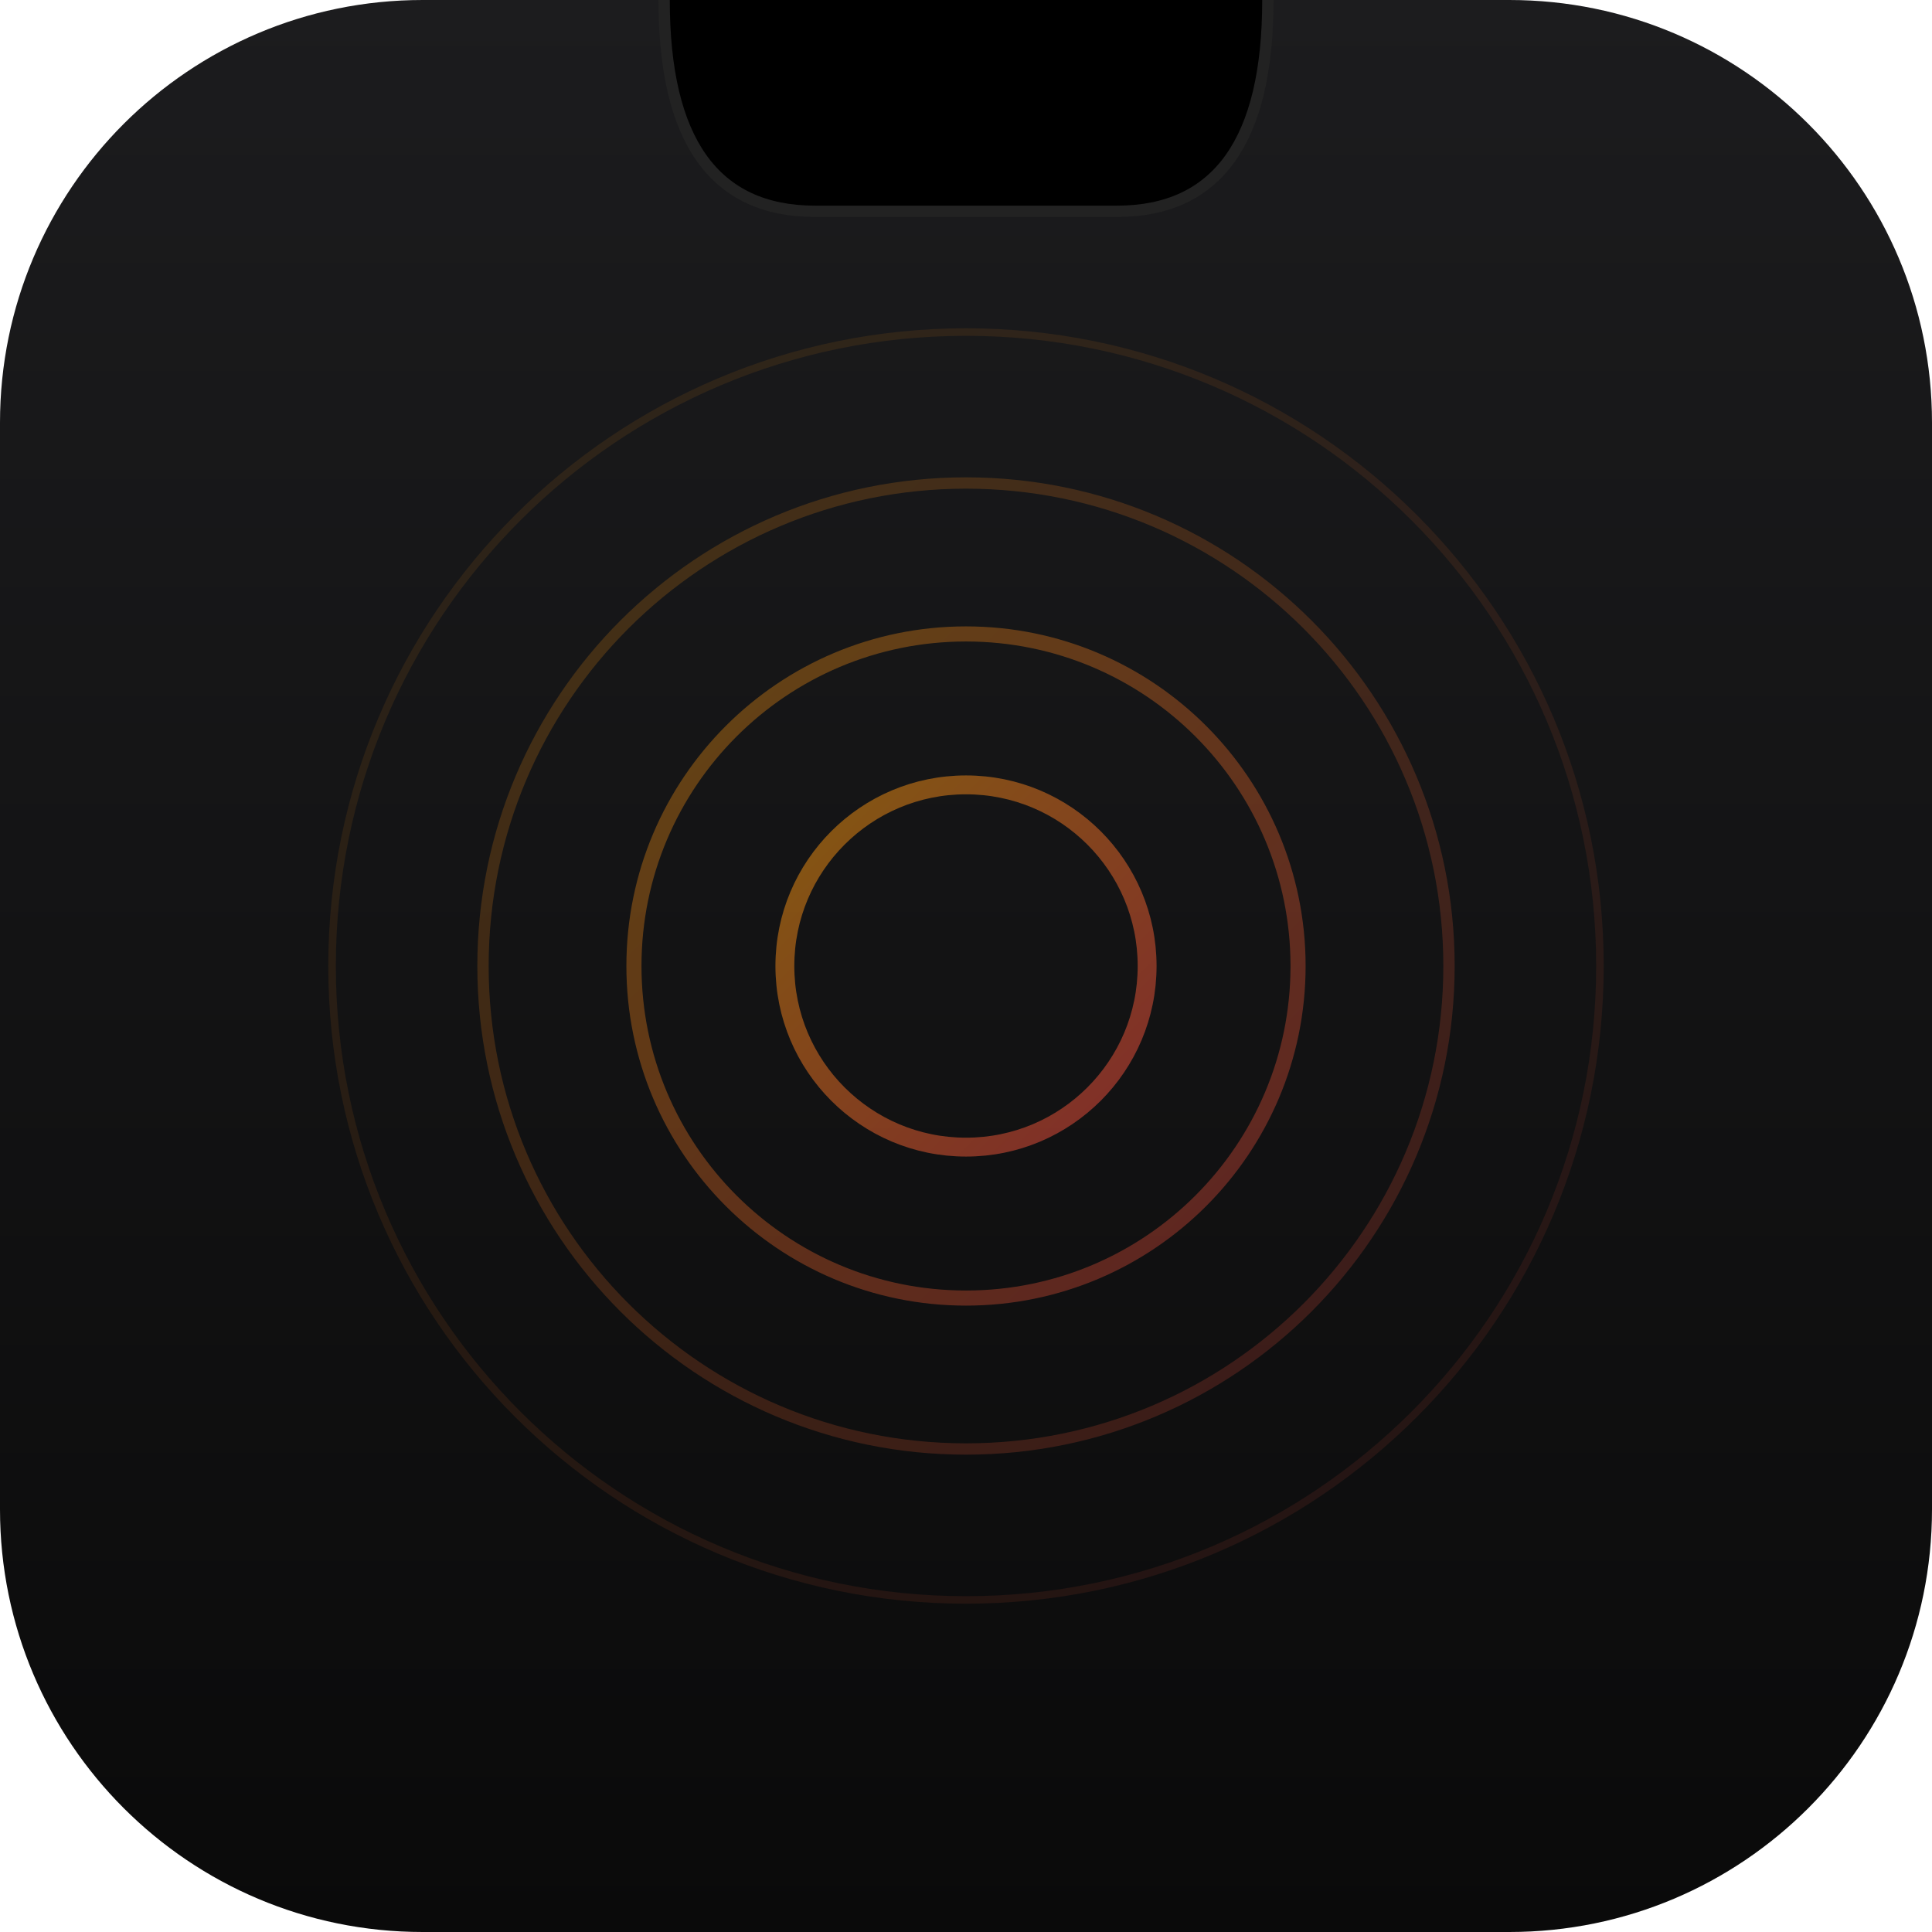
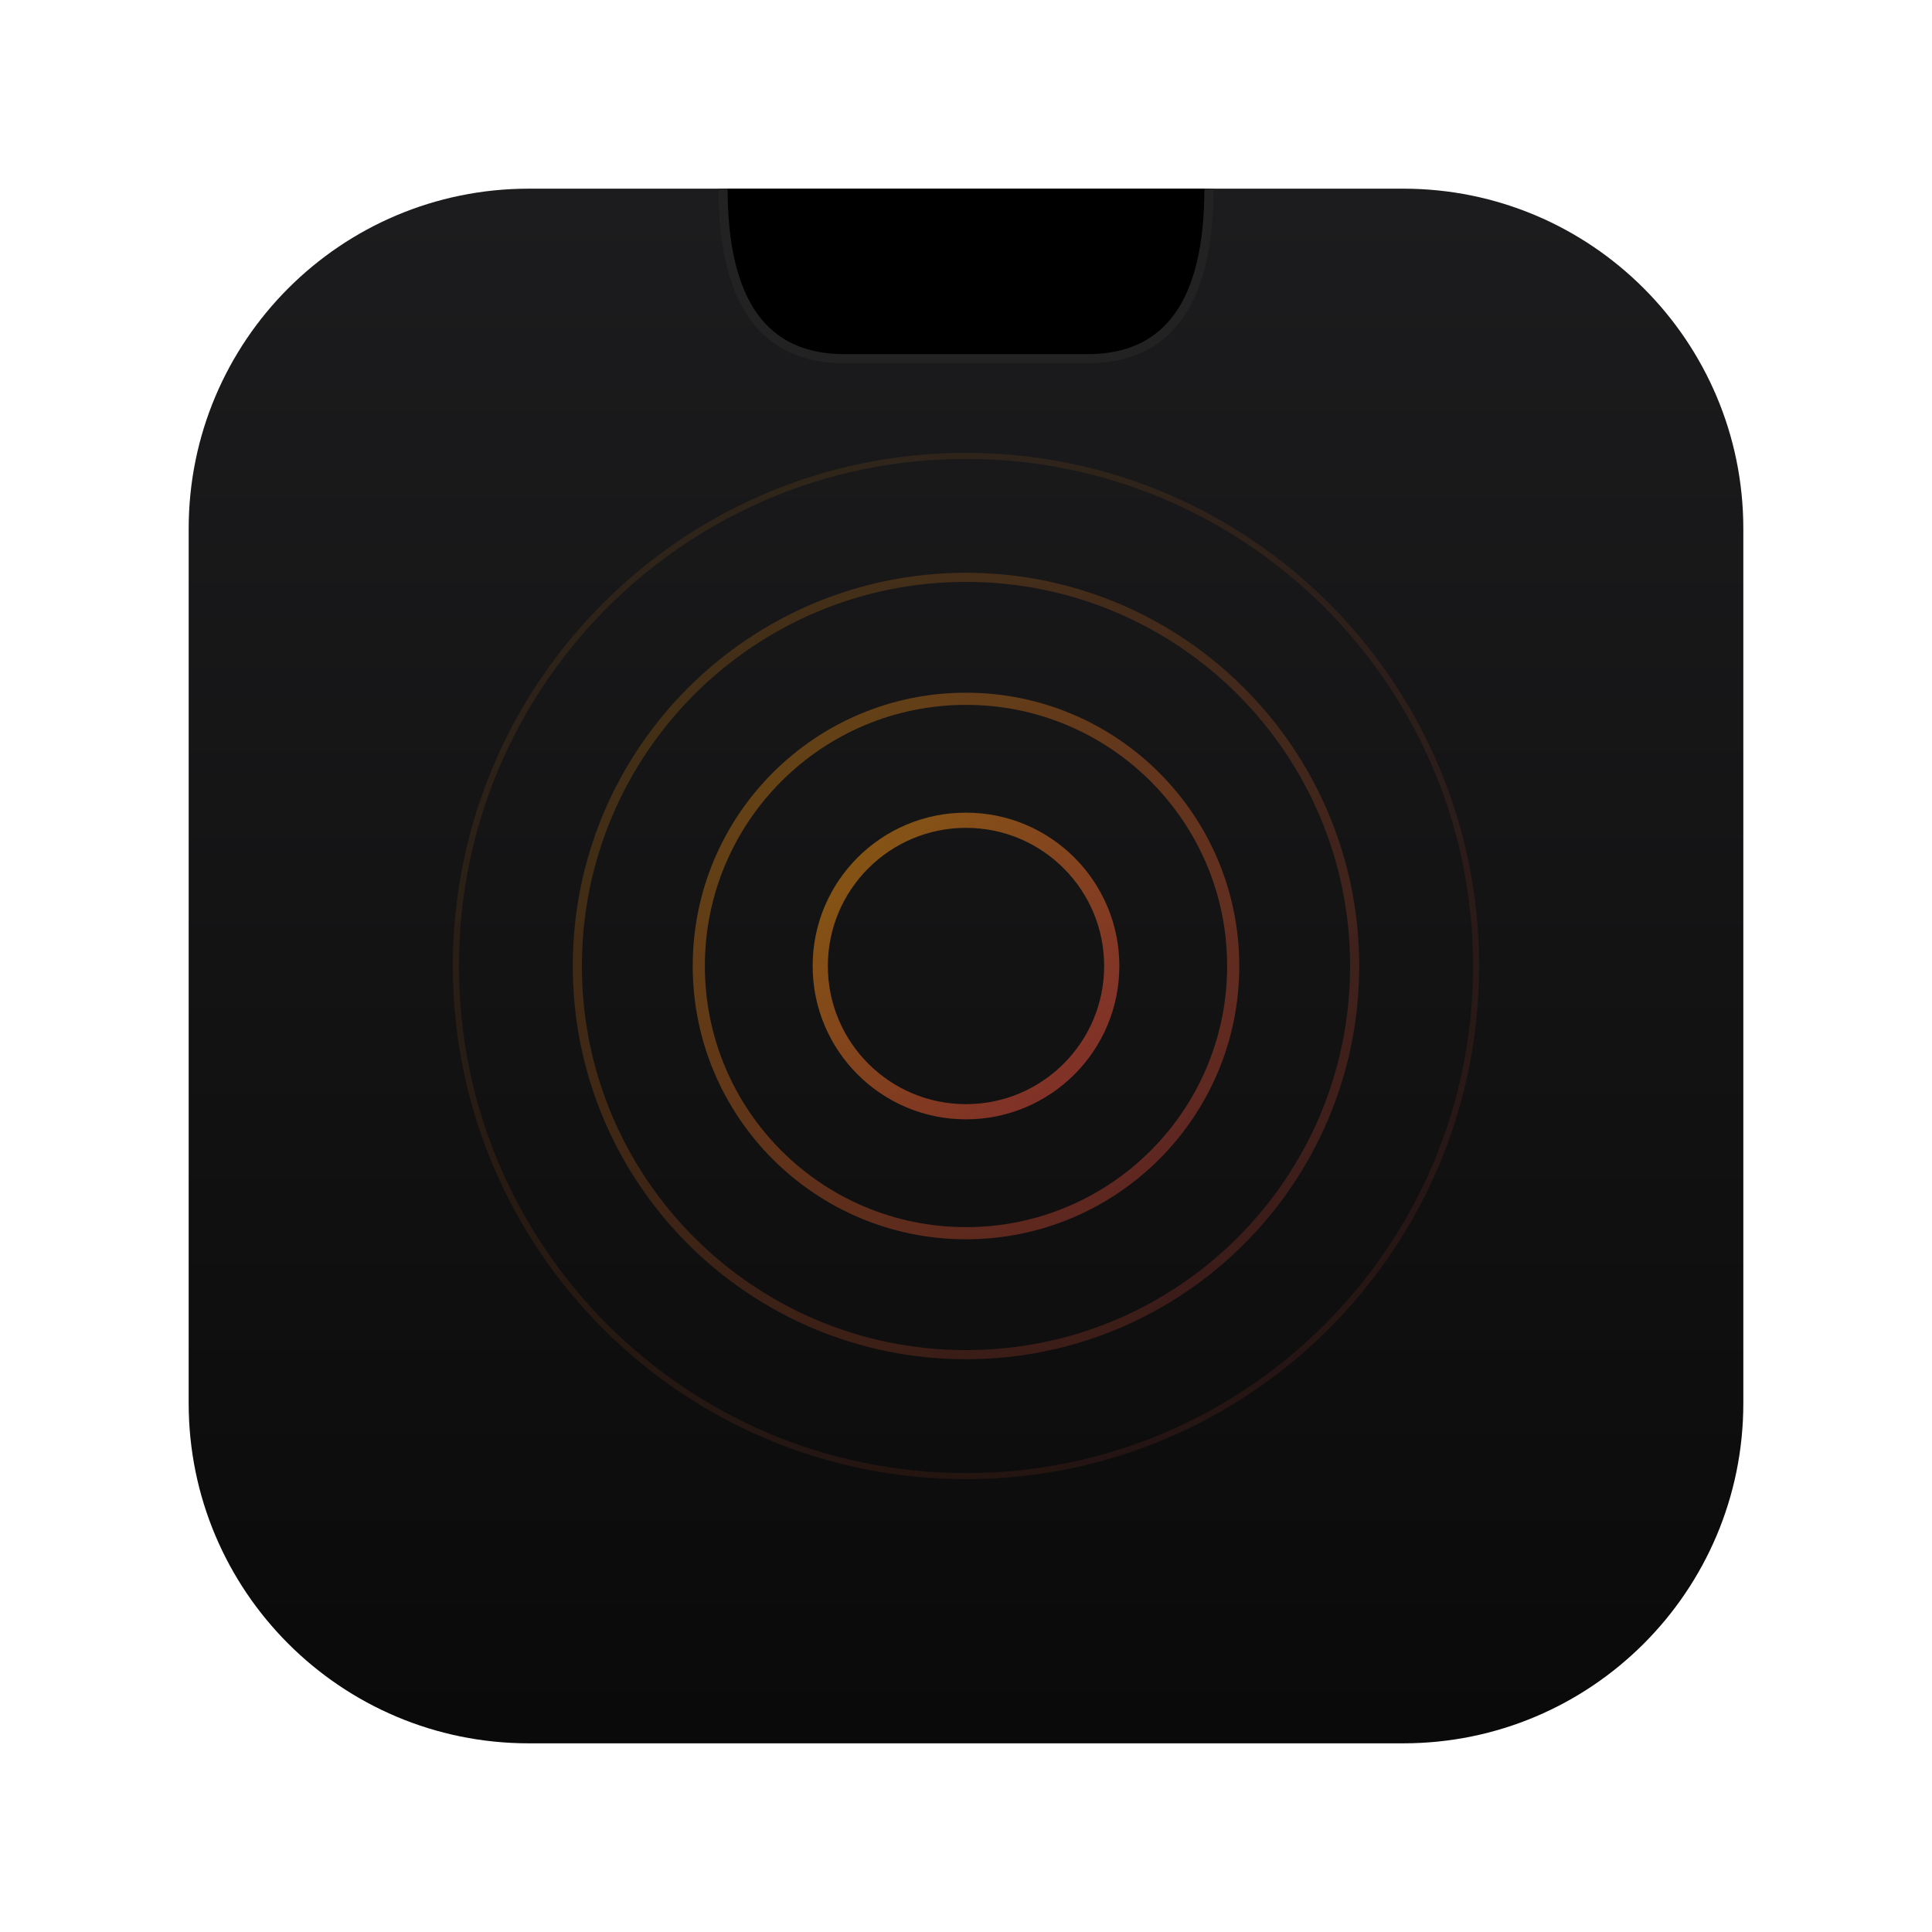
- <svg xmlns="http://www.w3.org/2000/svg" width="1024" height="1024" viewBox="0 0 256 256">
+ <svg xmlns="http://www.w3.org/2000/svg" width="1024" height="1024" viewBox="0 0 1024 1024">
  <defs>
    <linearGradient id="bg" x1="0" y1="0" x2="0" y2="1">
      <stop offset="0%" stop-color="#1c1c1e" />
      <stop offset="100%" stop-color="#0a0a0a" />
    </linearGradient>
    <linearGradient id="glow" x1="0" y1="0" x2="1" y2="1">
      <stop offset="0%" stop-color="#f59e0b" />
      <stop offset="100%" stop-color="#ef4444" />
    </linearGradient>
  </defs>
-   <rect width="256" height="256" rx="56" fill="url(#bg)" />
-   <path d="M88 0 Q88 28 108 28 L148 28 Q168 28 168 0" fill="#000" stroke="#222" stroke-width="1.5" />
-   <circle cx="128" cy="128" r="24" fill="none" stroke="url(#glow)" stroke-width="2.5" opacity="0.5" />
-   <circle cx="128" cy="128" r="44" fill="none" stroke="url(#glow)" stroke-width="2" opacity="0.35" />
-   <circle cx="128" cy="128" r="64" fill="none" stroke="url(#glow)" stroke-width="1.5" opacity="0.2" />
-   <circle cx="128" cy="128" r="84" fill="none" stroke="url(#glow)" stroke-width="1" opacity="0.1" />
+   <g transform="translate(100 100) scale(3.21875)">
+     <rect width="256" height="256" rx="56" fill="url(#bg)" />
+     <path d="M88 0 Q88 28 108 28 L148 28 Q168 28 168 0" fill="#000" stroke="#222" stroke-width="1.5" />
+     <circle cx="128" cy="128" r="24" fill="none" stroke="url(#glow)" stroke-width="2.5" opacity="0.5" />
+     <circle cx="128" cy="128" r="44" fill="none" stroke="url(#glow)" stroke-width="2" opacity="0.35" />
+     <circle cx="128" cy="128" r="64" fill="none" stroke="url(#glow)" stroke-width="1.5" opacity="0.2" />
+     <circle cx="128" cy="128" r="84" fill="none" stroke="url(#glow)" stroke-width="1" opacity="0.1" />
+   </g>
</svg>
